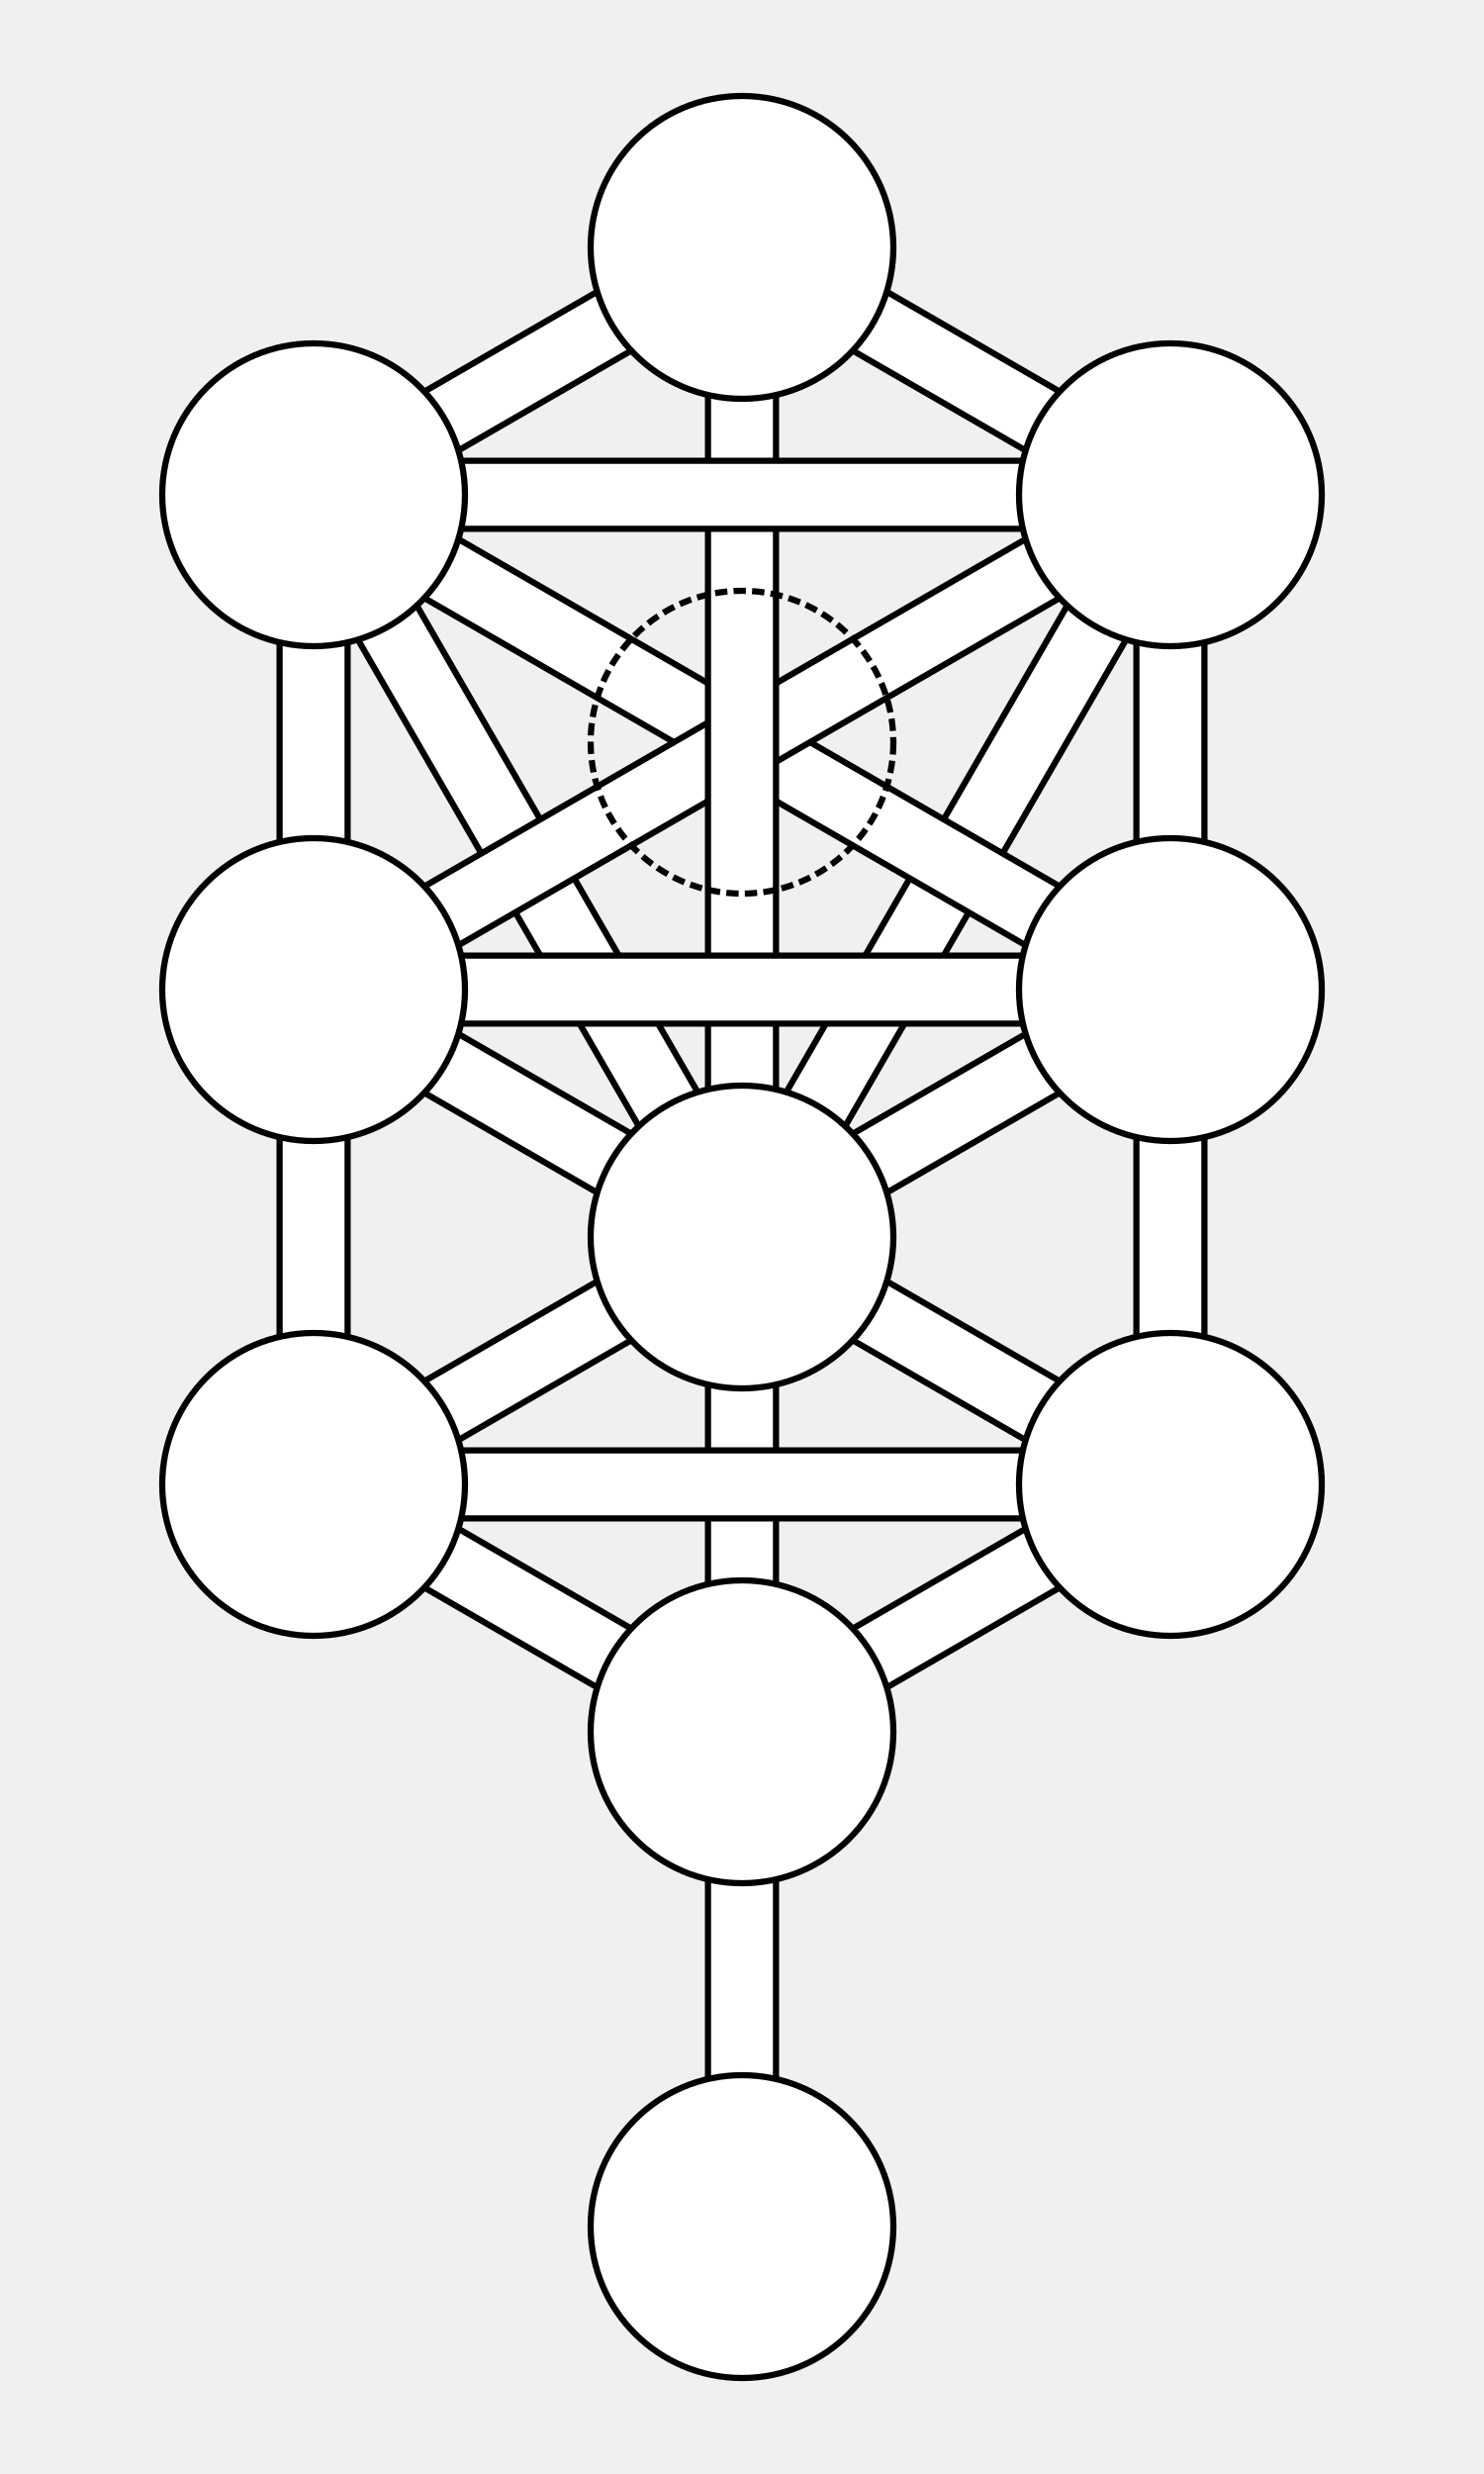
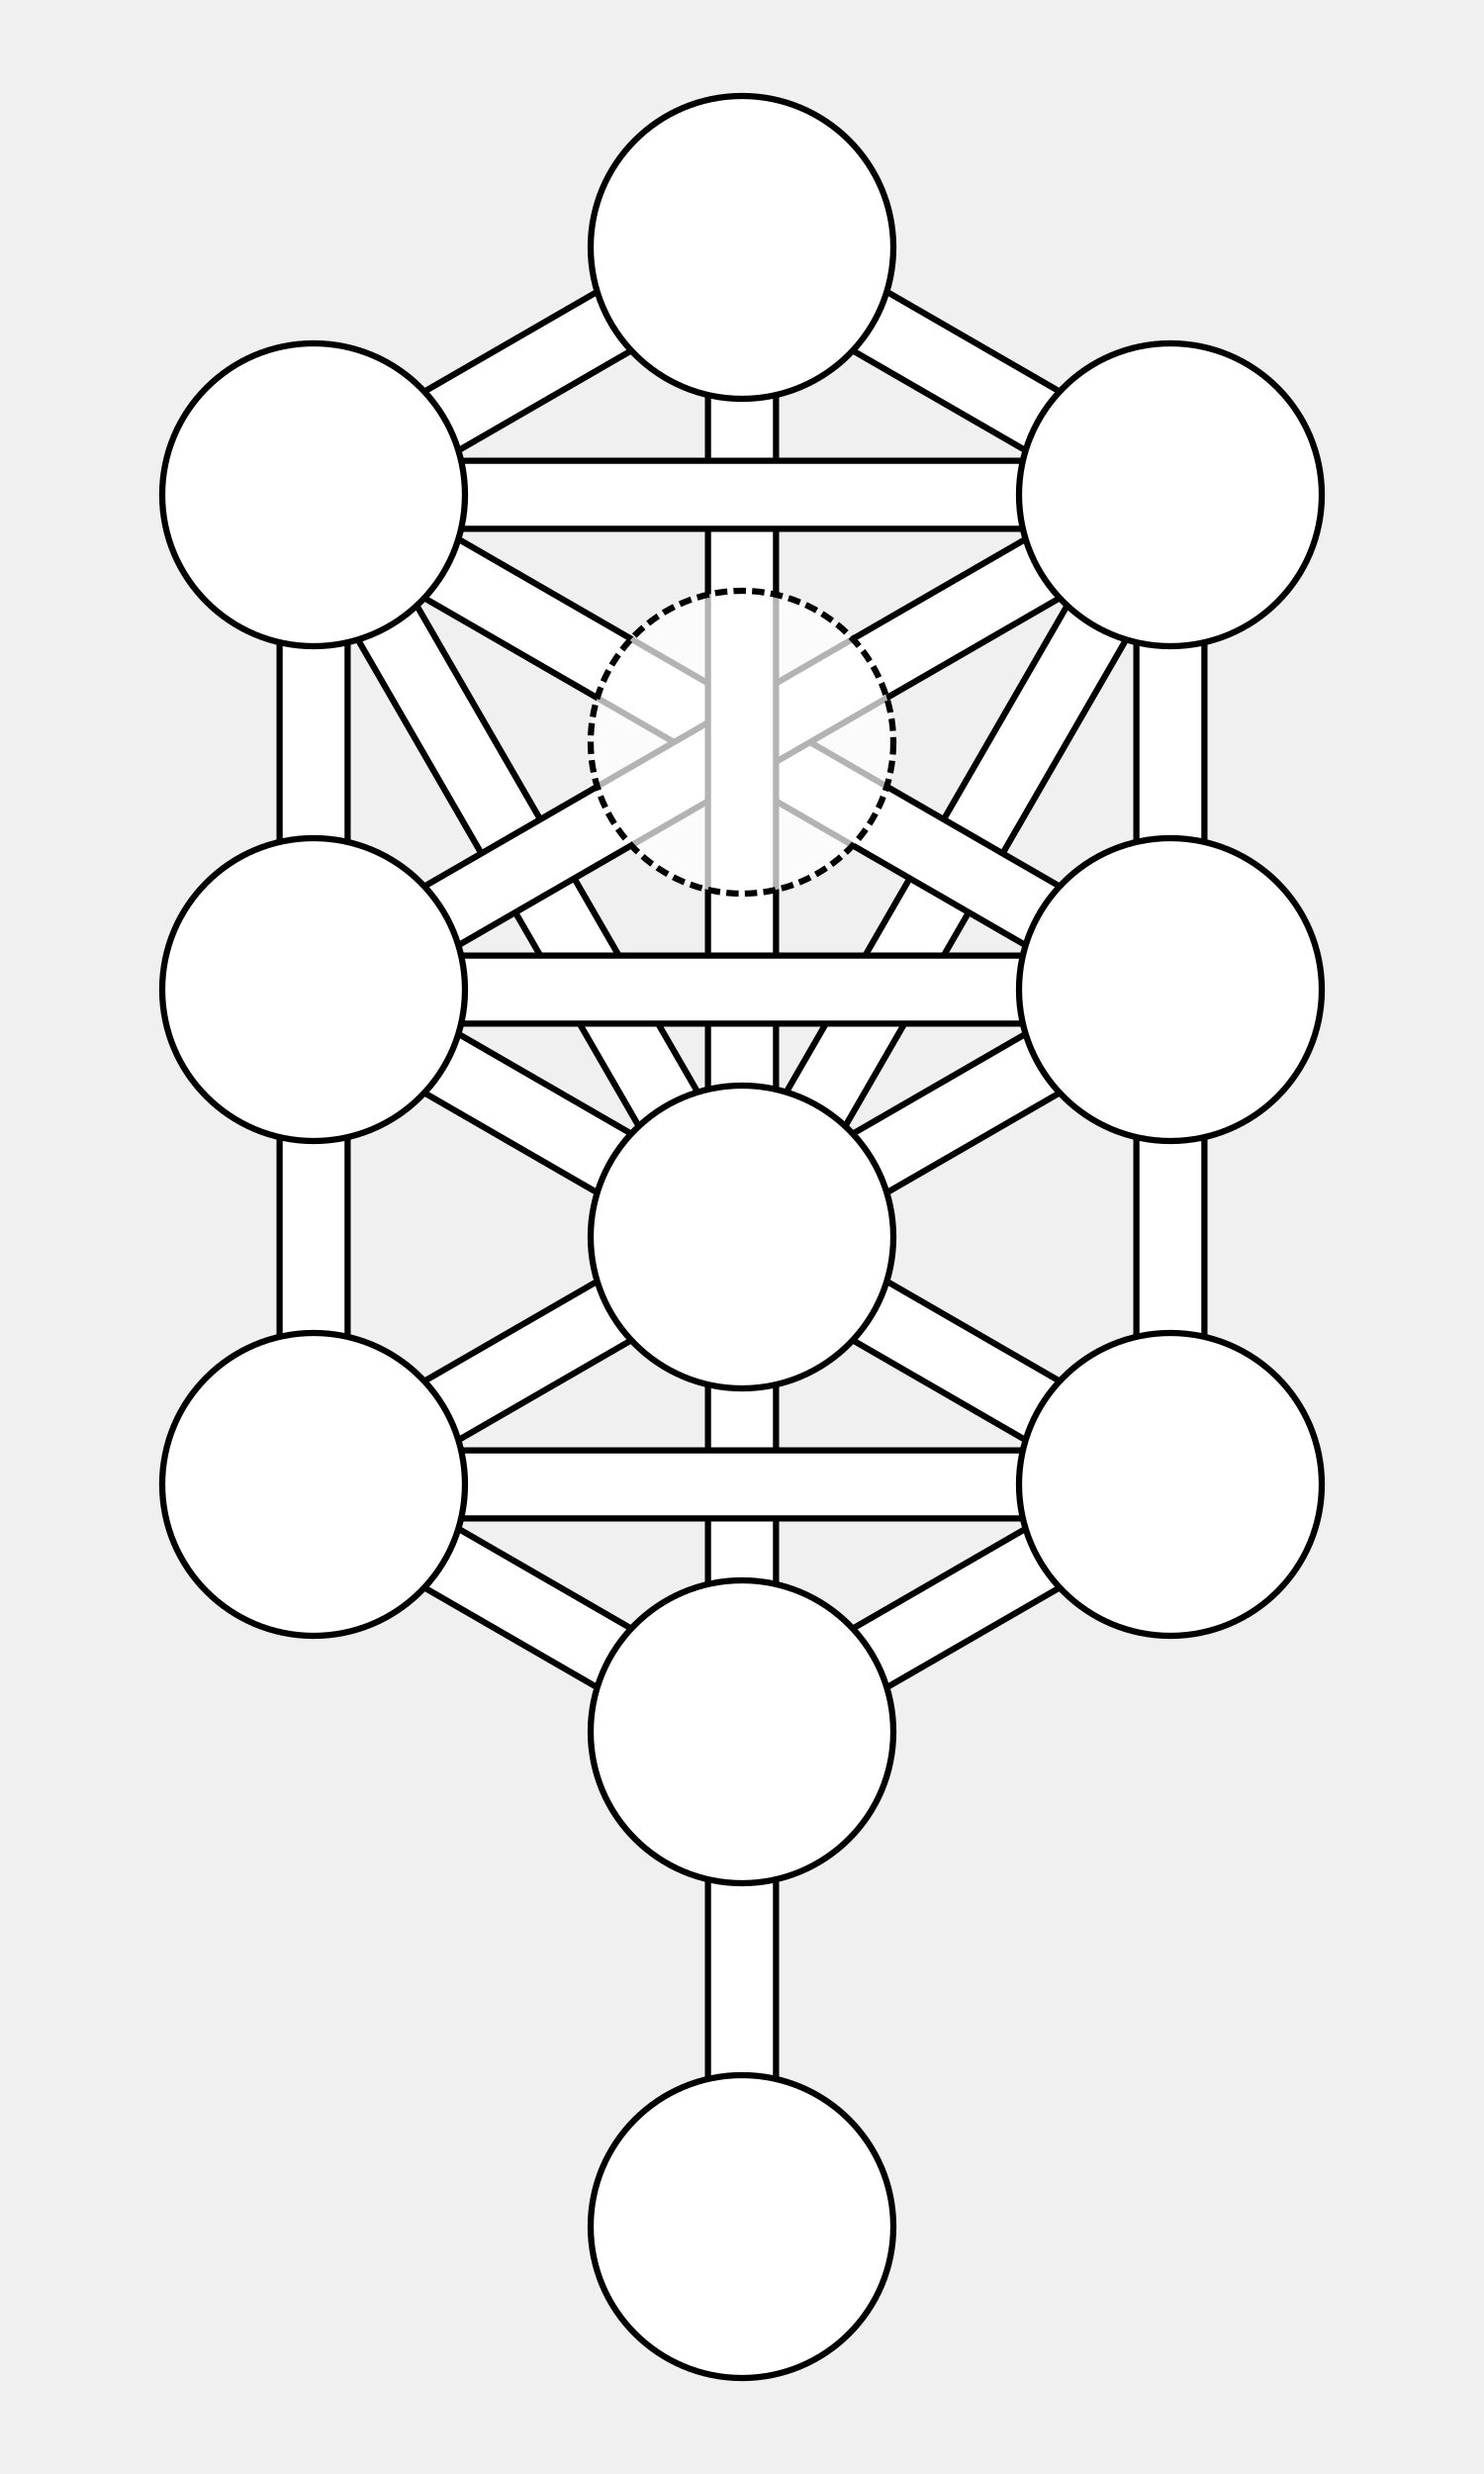
- <svg xmlns="http://www.w3.org/2000/svg" version="1.2" width="360" height="600" viewBox="-600 -1000 1200 2000" preserveAspectRatio="xMinYMin meet">
+ <svg xmlns="http://www.w3.org/2000/svg" xmlns:xlink="http://www.w3.org/1999/xlink" version="1.2" width="360" height="600" viewBox="-600 -1000 1200 2000" preserveAspectRatio="xMinYMin meet">
  <style type="text/css">

   g.midtext text {
      text-anchor: middle; 
      dominant-baseline: middle; 
   } 
   g.midtext textPath { 
      text-anchor: start; 
      dominant-baseline: middle; 
   }

</style>
  <defs>
    <circle id="sephira" r="122.407">
      </circle>
    <path id="path-2" fill="none" d="M0,-800 L346.41,-600" />
    <path id="path-4" fill="none" d="M346.41,-600 v400" />
    <path id="path-5" fill="none" d="M-346.41,-600 L0,-800" />
    <path id="path-6" fill="none" d="M-346.41,-200 L346.41,-600" />
    <path id="path-8" fill="none" d="M-346.41,-200 L346.41,-200" />
    <path id="path-9" fill="none" d="M0,0 L346.41,-200" />
    <path id="path-11" fill="none" d="M0,0 L346.41,-600" />
    <path id="path-12" fill="none" d="M-346.41,-600 L-346.41,-200" />
    <path id="path-14" fill="none" d="M0,-800 L0,0" />
    <path id="path-16" fill="none" d="M-346.41,200 L346.41,200" />
    <path id="path-17" fill="none" d="M0,0 L346.41,200" />
    <path id="path-18" fill="none" d="M346.41,-200 v400" />
    <path id="path-20" fill="none" d="M-346.41,200 L0,400" />
    <path id="path-21" fill="none" d="M-346.41,-200 v400" />
    <path id="path-22" fill="none" d="M0,400 L346.41,200" />
    <path id="path-24" fill="none" d="M-346.41,-600 L346.41,-600" />
    <path id="path-25" fill="none" d="M0,0 v400" />
    <path id="path-27" fill="none" d="M-346.41,200 L0,0" />
    <path id="path-28" fill="none" d="M-346.41,-600 L0,0" />
    <path id="path-29" fill="none" d="M-346.41,-200 L0,0" />
    <path id="path-31" fill="none" d="M-346.41,-600 L346.41,-200" />
    <path id="path-32" fill="none" d="M0,400 v400" />
  </defs>
  <g>
-     <use href="#path-2" stroke="black" stroke-width="60" />
-     <use href="#path-2" stroke="white" stroke-width="50" />
-     <use href="#path-4" stroke="black" stroke-width="60" />
-     <use href="#path-4" stroke="white" stroke-width="50" />
-     <use href="#path-5" stroke="black" stroke-width="60" />
-     <use href="#path-5" stroke="white" stroke-width="50" />
-     <use href="#path-11" stroke="black" stroke-width="60" />
-     <use href="#path-11" stroke="white" stroke-width="50" />
-     <use href="#path-28" stroke="black" stroke-width="60" />
-     <use href="#path-28" stroke="white" stroke-width="50" />
-     <use href="#path-31" stroke="black" stroke-width="60" />
-     <use href="#path-31" stroke="white" stroke-width="50" />
-     <use href="#path-6" stroke="black" stroke-width="60" />
-     <use href="#path-6" stroke="white" stroke-width="50" />
-     <use href="#path-14" stroke="black" stroke-width="60" />
-     <use href="#path-14" stroke="white" stroke-width="50" />
-     <use href="#path-8" stroke="black" stroke-width="60" />
-     <use href="#path-8" stroke="white" stroke-width="50" />
-     <use href="#path-24" stroke="black" stroke-width="60" />
-     <use href="#path-24" stroke="white" stroke-width="50" />
-     <use href="#path-12" stroke="black" stroke-width="60" />
-     <use href="#path-12" stroke="white" stroke-width="50" />
-     <use href="#path-18" stroke="black" stroke-width="60" />
-     <use href="#path-18" stroke="white" stroke-width="50" />
-     <use href="#path-21" stroke="black" stroke-width="60" />
-     <use href="#path-21" stroke="white" stroke-width="50" />
-     <use href="#path-25" stroke="black" stroke-width="60" />
-     <use href="#path-25" stroke="white" stroke-width="50" />
-     <use href="#path-17" stroke="black" stroke-width="60" />
-     <use href="#path-17" stroke="white" stroke-width="50" />
-     <use href="#path-20" stroke="black" stroke-width="60" />
-     <use href="#path-20" stroke="white" stroke-width="50" />
-     <use href="#path-22" stroke="black" stroke-width="60" />
-     <use href="#path-22" stroke="white" stroke-width="50" />
-     <use href="#path-27" stroke="black" stroke-width="60" />
-     <use href="#path-27" stroke="white" stroke-width="50" />
-     <use href="#path-9" stroke="black" stroke-width="60" />
-     <use href="#path-9" stroke="white" stroke-width="50" />
-     <use href="#path-29" stroke="black" stroke-width="60" />
-     <use href="#path-29" stroke="white" stroke-width="50" />
-     <use href="#path-16" stroke="black" stroke-width="60" />
-     <use href="#path-16" stroke="white" stroke-width="50" />
-     <use href="#path-32" stroke="black" stroke-width="60" />
-     <use href="#path-32" stroke="white" stroke-width="50" />
+     <use xlink:href="#path-2" stroke="black" stroke-width="60" />
+     <use xlink:href="#path-2" stroke="white" stroke-width="50" />
+     <use xlink:href="#path-4" stroke="black" stroke-width="60" />
+     <use xlink:href="#path-4" stroke="white" stroke-width="50" />
+     <use xlink:href="#path-5" stroke="black" stroke-width="60" />
+     <use xlink:href="#path-5" stroke="white" stroke-width="50" />
+     <use xlink:href="#path-11" stroke="black" stroke-width="60" />
+     <use xlink:href="#path-11" stroke="white" stroke-width="50" />
+     <use xlink:href="#path-28" stroke="black" stroke-width="60" />
+     <use xlink:href="#path-28" stroke="white" stroke-width="50" />
+     <use xlink:href="#path-31" stroke="black" stroke-width="60" />
+     <use xlink:href="#path-31" stroke="white" stroke-width="50" />
+     <use xlink:href="#path-6" stroke="black" stroke-width="60" />
+     <use xlink:href="#path-6" stroke="white" stroke-width="50" />
+     <use xlink:href="#path-14" stroke="black" stroke-width="60" />
+     <use xlink:href="#path-14" stroke="white" stroke-width="50" />
+     <use xlink:href="#path-8" stroke="black" stroke-width="60" />
+     <use xlink:href="#path-8" stroke="white" stroke-width="50" />
+     <use xlink:href="#path-24" stroke="black" stroke-width="60" />
+     <use xlink:href="#path-24" stroke="white" stroke-width="50" />
+     <use xlink:href="#path-12" stroke="black" stroke-width="60" />
+     <use xlink:href="#path-12" stroke="white" stroke-width="50" />
+     <use xlink:href="#path-18" stroke="black" stroke-width="60" />
+     <use xlink:href="#path-18" stroke="white" stroke-width="50" />
+     <use xlink:href="#path-21" stroke="black" stroke-width="60" />
+     <use xlink:href="#path-21" stroke="white" stroke-width="50" />
+     <use xlink:href="#path-25" stroke="black" stroke-width="60" />
+     <use xlink:href="#path-25" stroke="white" stroke-width="50" />
+     <use xlink:href="#path-17" stroke="black" stroke-width="60" />
+     <use xlink:href="#path-17" stroke="white" stroke-width="50" />
+     <use xlink:href="#path-20" stroke="black" stroke-width="60" />
+     <use xlink:href="#path-20" stroke="white" stroke-width="50" />
+     <use xlink:href="#path-22" stroke="black" stroke-width="60" />
+     <use xlink:href="#path-22" stroke="white" stroke-width="50" />
+     <use xlink:href="#path-27" stroke="black" stroke-width="60" />
+     <use xlink:href="#path-27" stroke="white" stroke-width="50" />
+     <use xlink:href="#path-9" stroke="black" stroke-width="60" />
+     <use xlink:href="#path-9" stroke="white" stroke-width="50" />
+     <use xlink:href="#path-29" stroke="black" stroke-width="60" />
+     <use xlink:href="#path-29" stroke="white" stroke-width="50" />
+     <use xlink:href="#path-16" stroke="black" stroke-width="60" />
+     <use xlink:href="#path-16" stroke="white" stroke-width="50" />
+     <use xlink:href="#path-32" stroke="black" stroke-width="60" />
+     <use xlink:href="#path-32" stroke="white" stroke-width="50" />
  </g>
  <g stroke="black" fill="white" stroke-width="5">
-     <use href="#sephira" x="0" y="-800" />
-     <use href="#sephira" x="346.41" y="-600" />
-     <use href="#sephira" x="-346.41" y="-600" />
-     <use href="#sephira" x="0" y="-400" fill="none" stroke-dasharray="10 5" />
-     <use href="#sephira" x="346.41" y="-200" />
-     <use href="#sephira" x="-346.41" y="-200" />
-     <use href="#sephira" x="0" y="0" />
-     <use href="#sephira" x="346.41" y="200" />
-     <use href="#sephira" x="-346.41" y="200" />
-     <use href="#sephira" x="0" y="400" />
-     <use href="#sephira" x="0" y="800" />
+     <use xlink:href="#sephira" x="0" y="-800" />
+     <use xlink:href="#sephira" x="346.41" y="-600" />
+     <use xlink:href="#sephira" x="-346.41" y="-600" />
+     <use xlink:href="#sephira" x="0" y="-400" fill-opacity="0.7" stroke-dasharray="10 5" />
+     <use xlink:href="#sephira" x="346.41" y="-200" />
+     <use xlink:href="#sephira" x="-346.41" y="-200" />
+     <use xlink:href="#sephira" x="0" y="0" />
+     <use xlink:href="#sephira" x="346.41" y="200" />
+     <use xlink:href="#sephira" x="-346.41" y="200" />
+     <use xlink:href="#sephira" x="0" y="400" />
+     <use xlink:href="#sephira" x="0" y="800" />
  </g>
</svg>
